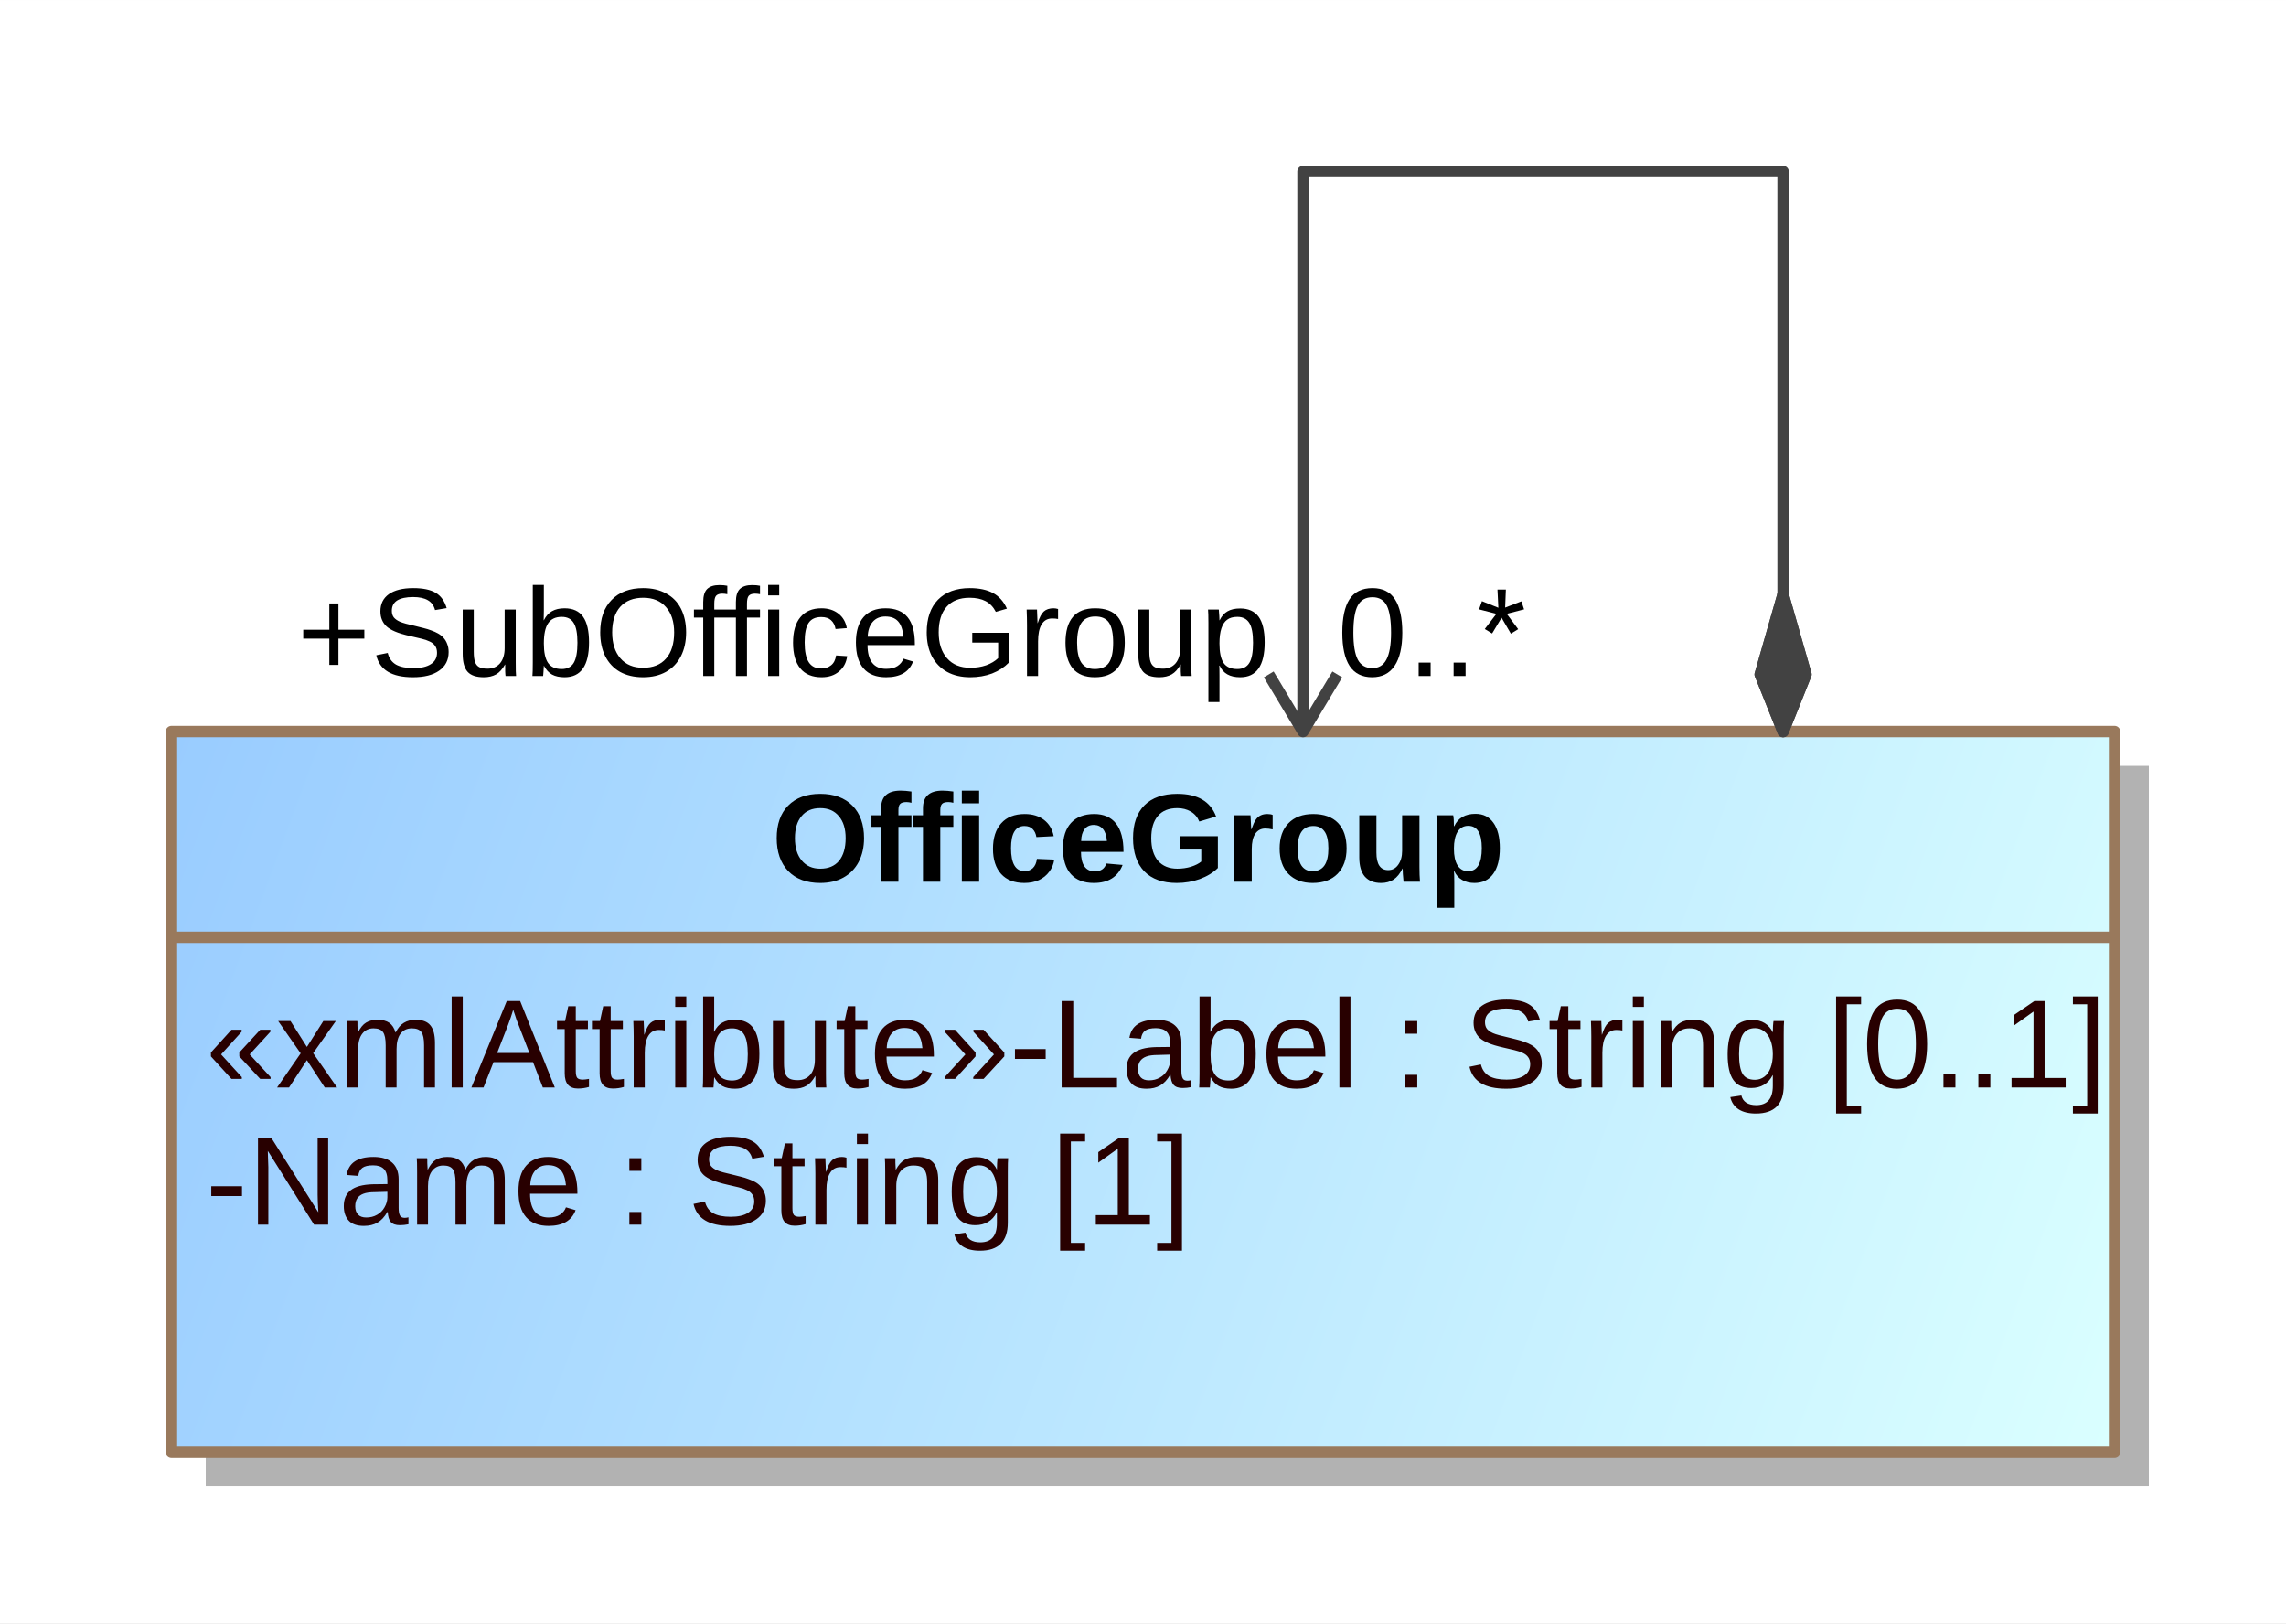
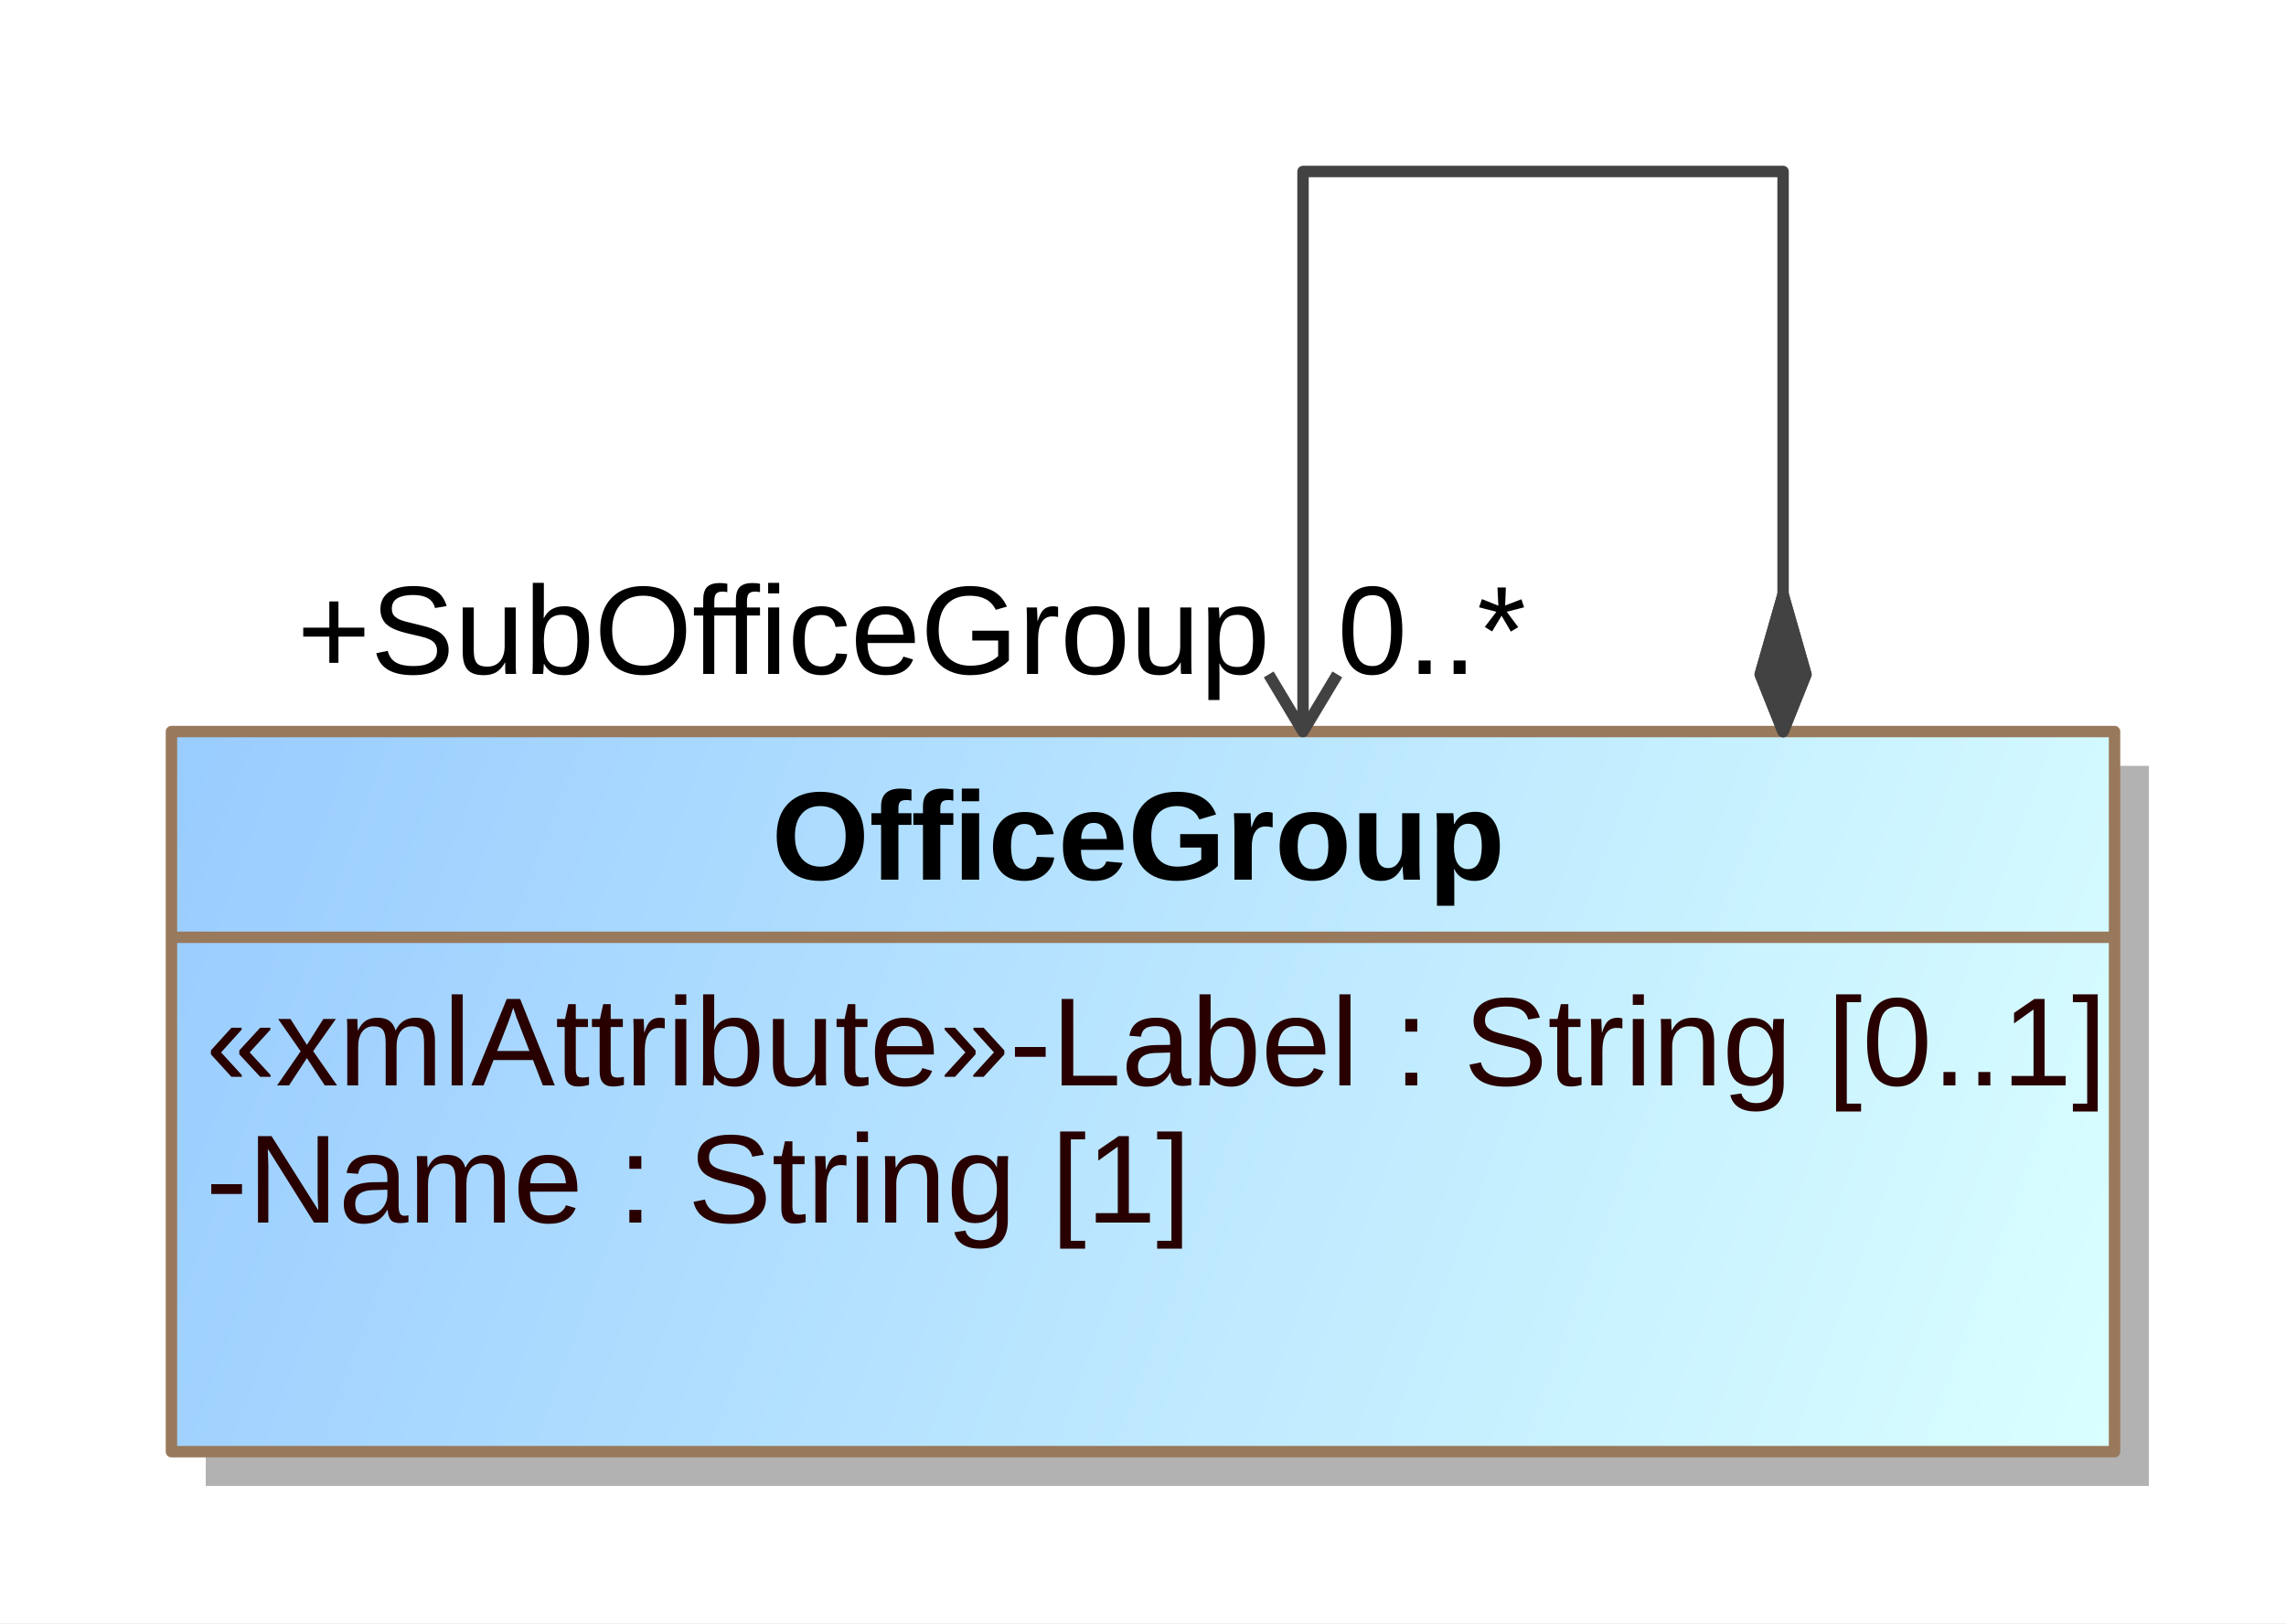
<svg xmlns="http://www.w3.org/2000/svg" fill-opacity="1" color-rendering="auto" color-interpolation="auto" text-rendering="auto" stroke="black" stroke-linecap="square" width="2.083in" stroke-miterlimit="10" shape-rendering="auto" stroke-opacity="1" fill="black" stroke-dasharray="none" font-weight="normal" stroke-width="1" viewBox="0 0 200 142" height="1.479in" font-family="'Arial'" font-style="normal" stroke-linejoin="miter" font-size="12" stroke-dashoffset="0" image-rendering="auto">
  <defs id="genericDefs" />
  <g>
    <defs id="defs1">
      <linearGradient x1="798" gradientUnits="userSpaceOnUse" x2="968" y1="441" y2="504" id="linearGradient1" spreadMethod="pad">
        <stop stop-opacity="1" stop-color="rgb(153,204,255)" offset="0%" />
        <stop stop-opacity="1" stop-color="rgb(218,255,255)" offset="100%" />
      </linearGradient>
      <clipPath clipPathUnits="userSpaceOnUse" id="clipPath1">
        <path d="M0 0 L200 0 L200 142 L0 142 L0 0 Z" />
      </clipPath>
      <clipPath clipPathUnits="userSpaceOnUse" id="clipPath2">
        <path d="M783 377 L983 377 L983 519 L783 519 L783 377 Z" />
      </clipPath>
    </defs>
    <g fill="white" stroke="white">
      <rect x="0" width="200" height="142" y="0" clip-path="url(#clipPath1)" stroke="none" />
      <rect x="801" y="444" transform="translate(-783,-377)" clip-path="url(#clipPath2)" fill="rgb(178,178,178)" width="170" text-rendering="geometricPrecision" height="63" stroke="none" />
      <rect x="798" y="441" transform="translate(-783,-377)" clip-path="url(#clipPath2)" fill="url(#linearGradient1)" width="170" text-rendering="geometricPrecision" height="63" stroke="none" />
    </g>
    <g fill="rgb(153,121,92)" text-rendering="geometricPrecision" transform="translate(-783,-377)" stroke-linecap="butt" stroke="rgb(153,121,92)" stroke-linejoin="round">
      <rect fill="none" x="798" width="170" height="63" y="441" clip-path="url(#clipPath2)" />
      <line y2="459" fill="none" x1="798" clip-path="url(#clipPath2)" x2="968" y1="459" />
-       <text x="801" font-size="11" y="484.138" clip-path="url(#clipPath2)" fill="rgb(40,0,0)" stroke="none" space="preserve">-Name : String [1]</text>
-       <text x="801" font-size="11" y="472.138" clip-path="url(#clipPath2)" fill="rgb(40,0,0)" stroke="none" space="preserve">«xmlAttribute»-Label : String [0..1]</text>
+       <text x="801" font-size="11" y="483.958" clip-path="url(#clipPath2)" fill="rgb(40,0,0)" stroke="none" space="preserve">-Name : String [1]</text>
+       <text x="801" font-size="11" y="471.958" clip-path="url(#clipPath2)" fill="rgb(40,0,0)" stroke="none" space="preserve">«xmlAttribute»-Label : String [0..1]</text>
    </g>
    <g text-rendering="geometricPrecision" font-size="11" font-weight="bold" transform="translate(-783,-377)" stroke-linecap="butt" stroke-linejoin="round">
-       <text x="850.5" space="preserve" y="454.138" clip-path="url(#clipPath2)" stroke="none">OfficeGroup</text>
+       <text x="850.5" space="preserve" y="453.958" clip-path="url(#clipPath2)" stroke="none">OfficeGroup</text>
      <polygon fill="none" clip-path="url(#clipPath2)" points=" 939 441 941 436 939 429 937 436" stroke="rgb(66,66,66)" />
      <polygon fill="rgb(66,66,66)" clip-path="url(#clipPath2)" points=" 939 441 941 436 939 429 937 436" stroke="none" />
      <polygon fill="none" clip-path="url(#clipPath2)" points=" 939 441 941 436 939 429 937 436" stroke="rgb(66,66,66)" />
      <path fill="none" d="M900 436 L897 441 L894 436" clip-path="url(#clipPath2)" stroke="rgb(66,66,66)" />
      <path fill="none" d="M897 441 L897 392 L939 392 L939 429" clip-path="url(#clipPath2)" stroke="rgb(66,66,66)" />
-       <text x="809" space="preserve" y="436.138" clip-path="url(#clipPath2)" font-weight="normal" stroke="none">+SubOfficeGroup</text>
-       <text x="900" space="preserve" y="436.138" clip-path="url(#clipPath2)" font-weight="normal" stroke="none">0..*</text>
+       <text x="809" space="preserve" y="435.958" clip-path="url(#clipPath2)" font-weight="normal" stroke="none">+SubOfficeGroup</text>
+       <text x="900" space="preserve" y="435.958" clip-path="url(#clipPath2)" font-weight="normal" stroke="none">0..*</text>
    </g>
  </g>
</svg>
